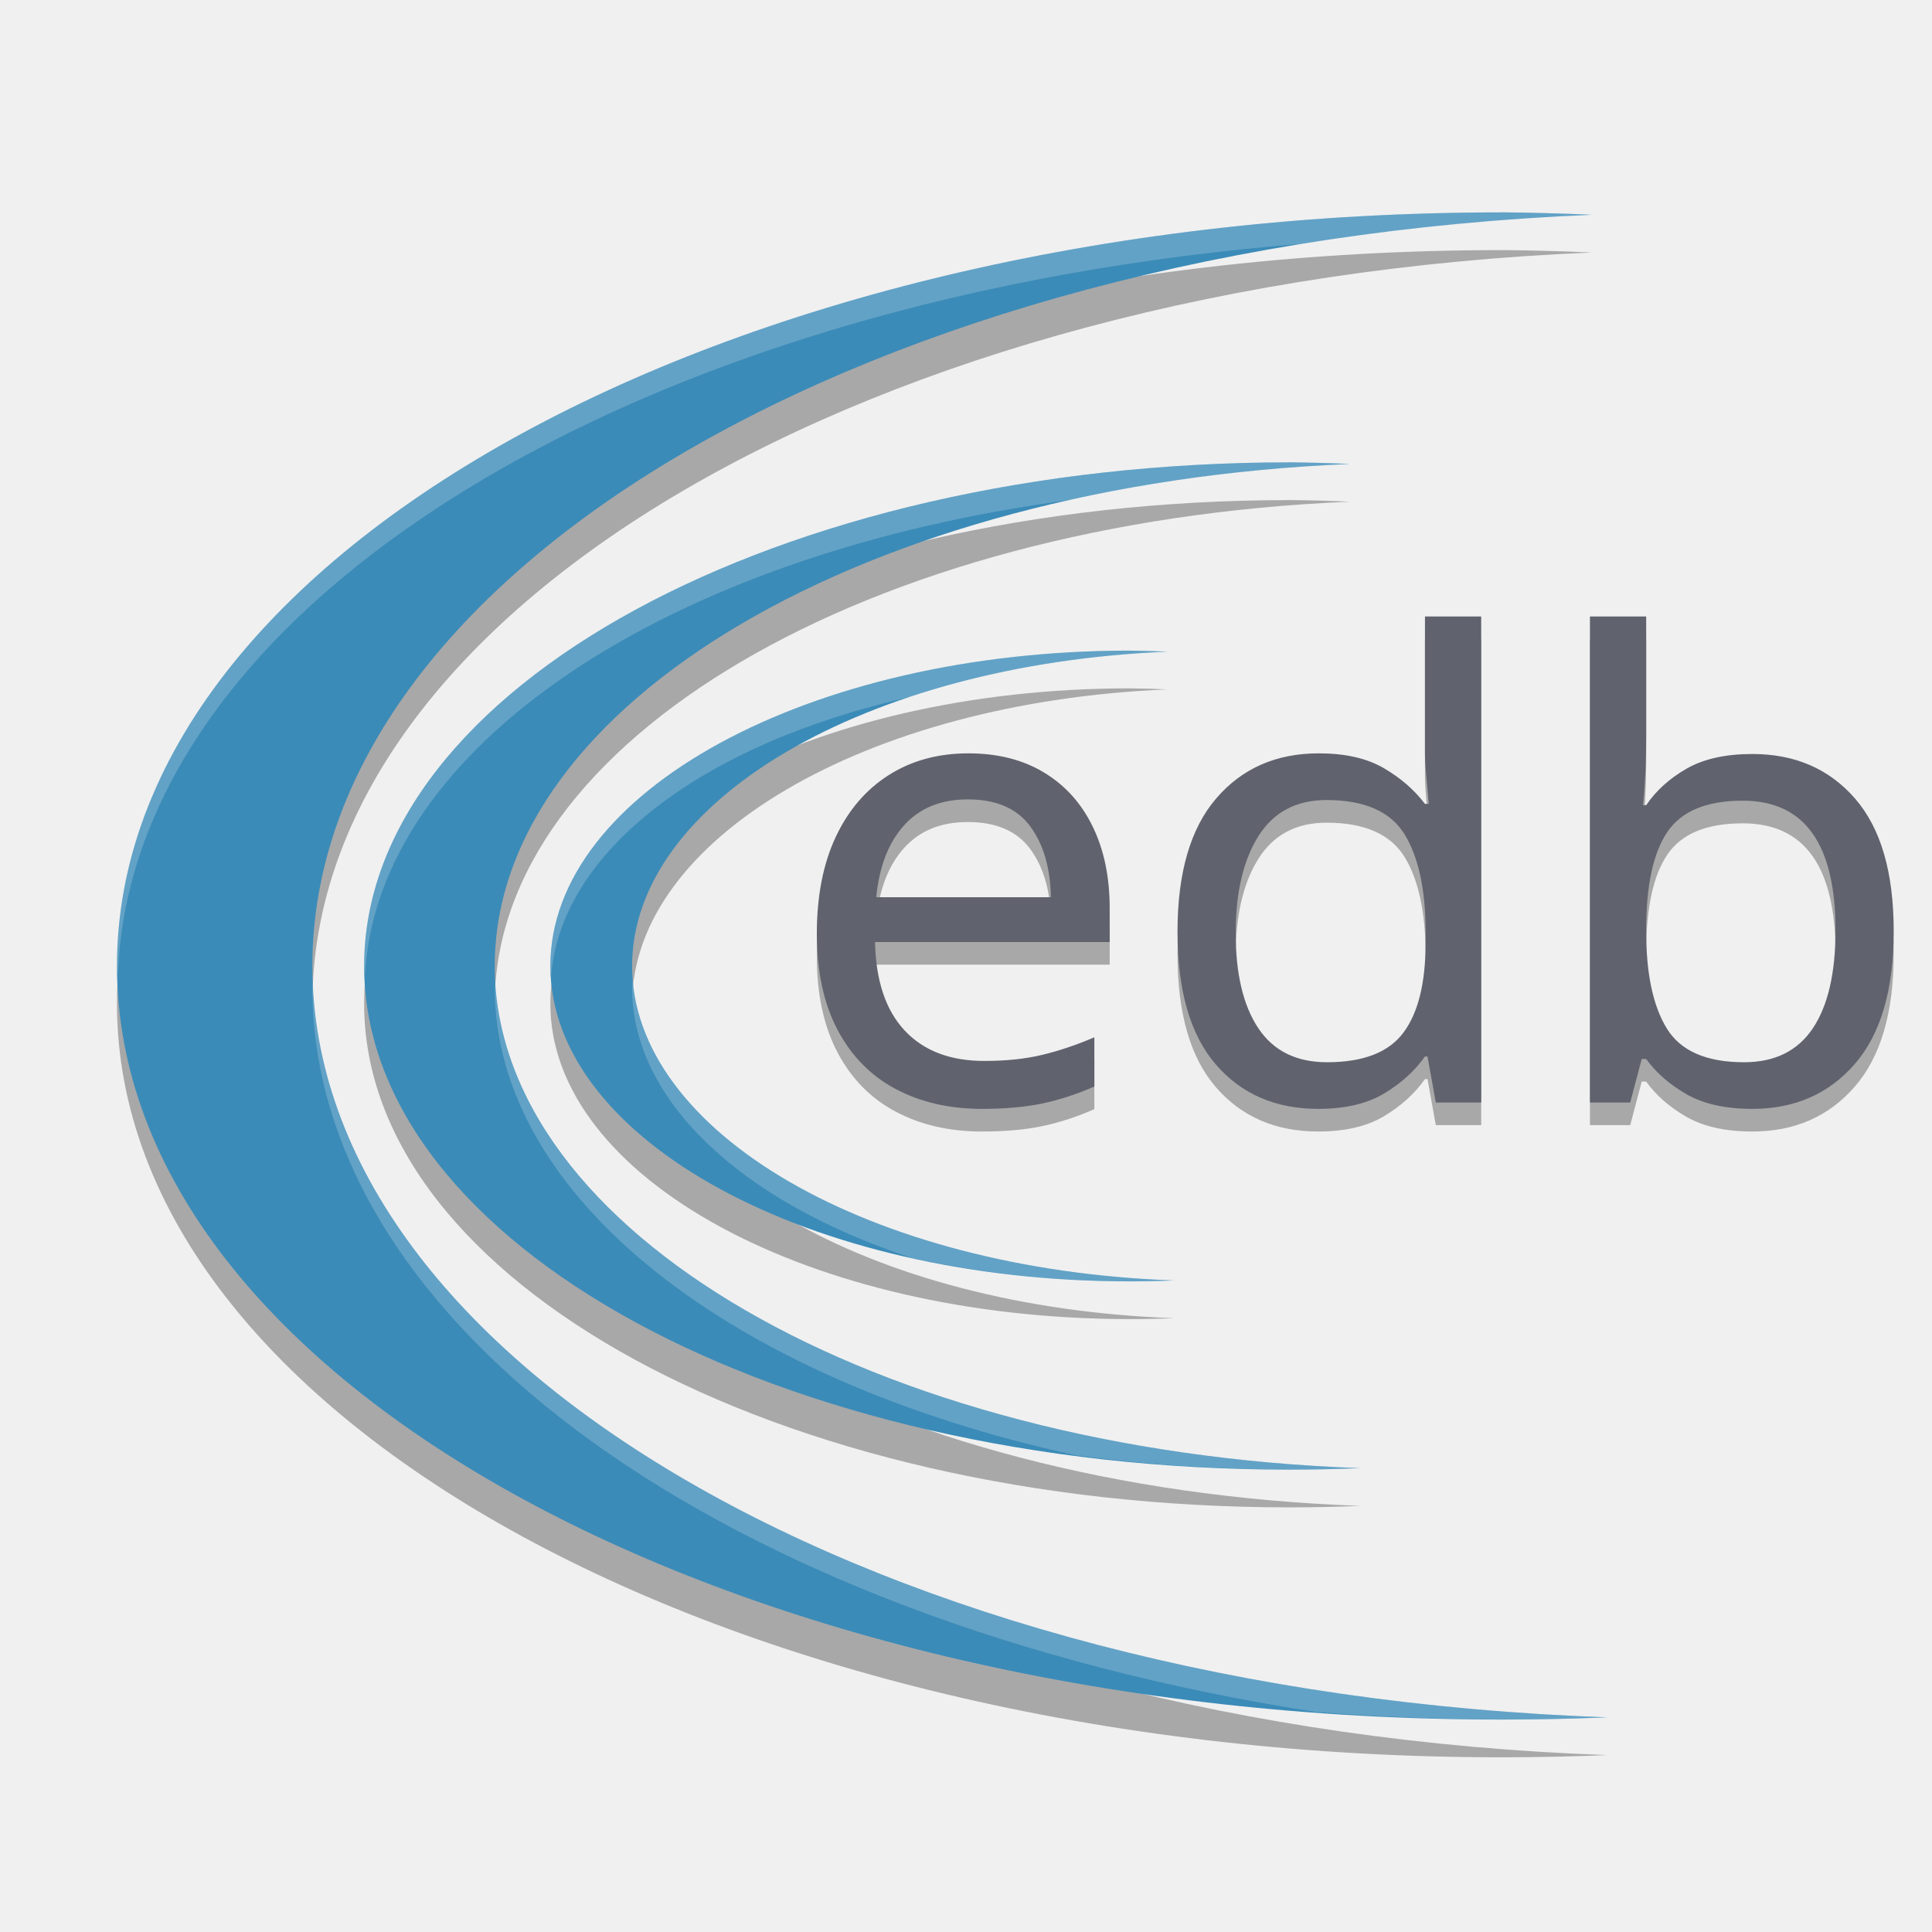
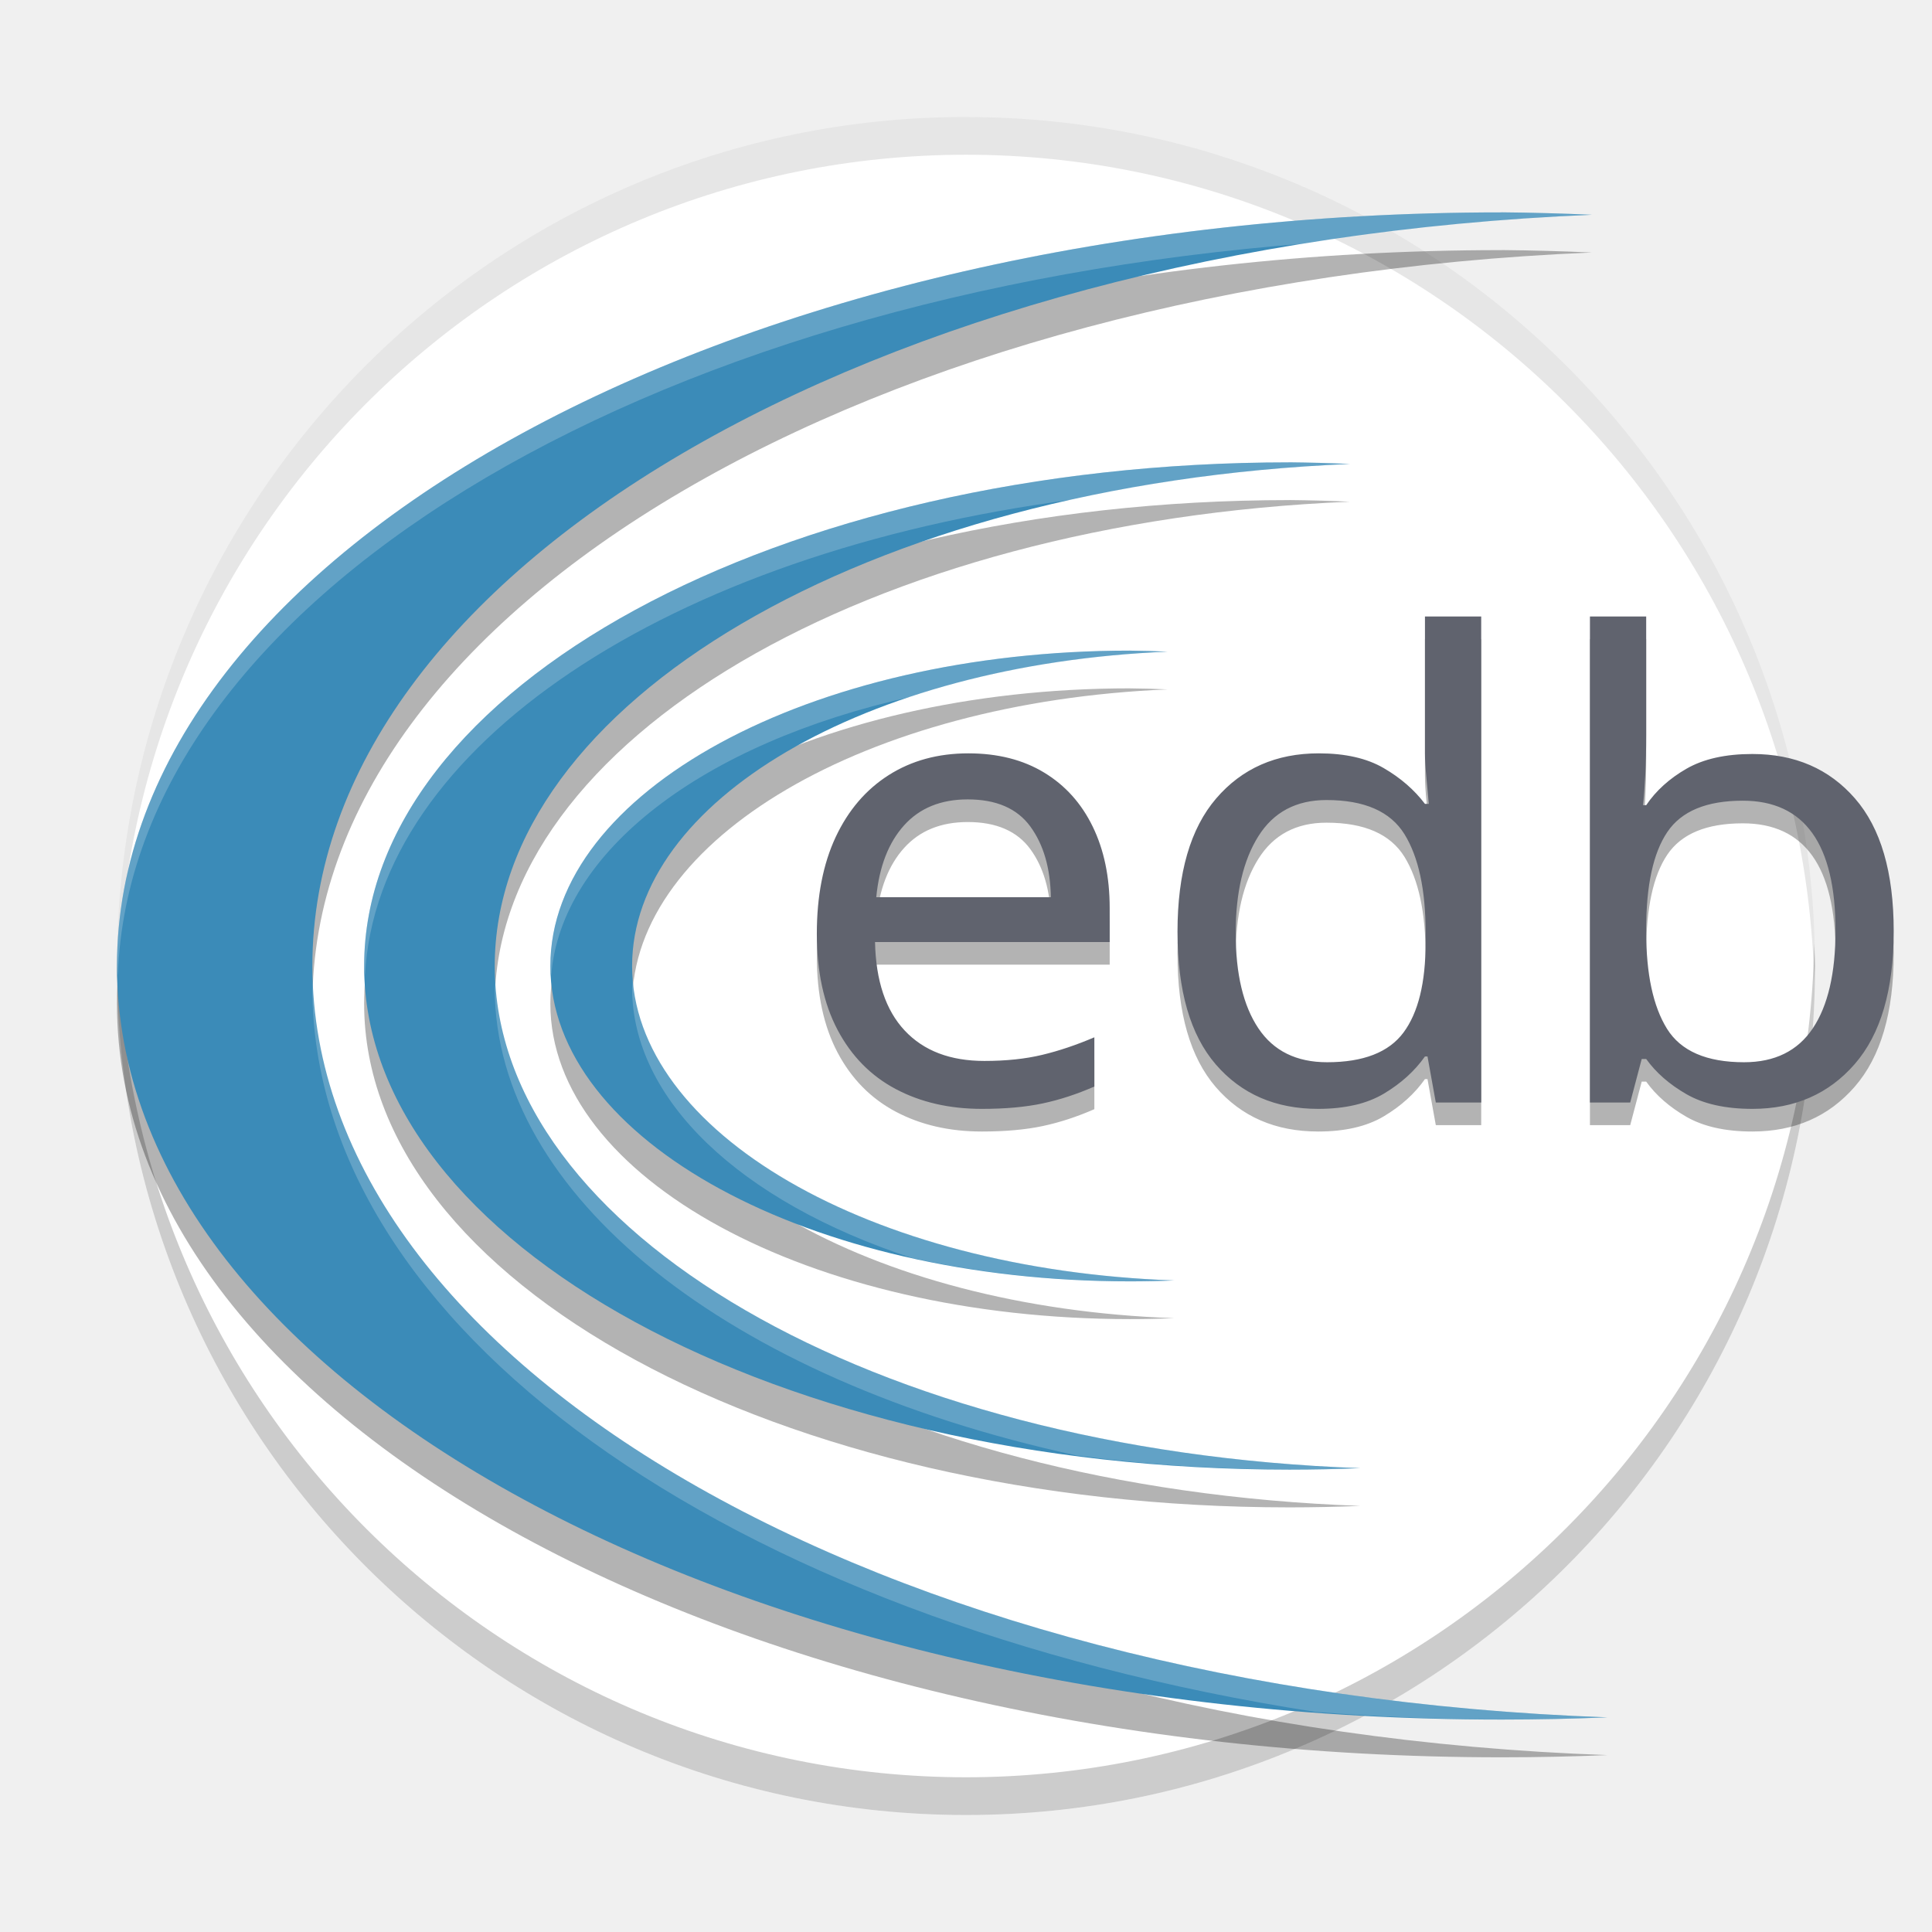
<svg xmlns="http://www.w3.org/2000/svg" version="1.1" viewBox="0 0 512 512">
-   <g>
-     <path d="m397.97 66.285a366.96 199.72 0 0 0-366.97 199.74 366.96 199.72 0 0 0 366.97 199.68 366.96 199.72 0 0 0 28.038-0.588 366.96 199.72 0 0 1-343.23-199.1 366.96 199.72 0 0 1 339.11-199.1 366.96 199.72 0 0 0-23.915-0.648z" opacity=".3" />
-     <path d="m341.76 132.53a245.25 133.48 0 0 0-245.26 133.49 245.25 133.48 0 0 0 245.26 133.45 245.25 133.48 0 0 0 18.739-0.395 245.25 133.48 0 0 1-229.39-133.06 245.25 133.48 0 0 1 226.63-133.06 245.25 133.48 0 0 0-15.983-0.434z" opacity=".3" />
-     <path d="m299.42 182.42a153.57 83.581 0 0 0-153.57 83.589 153.57 83.581 0 0 0 153.57 83.565 153.57 83.581 0 0 0 11.734-0.241 153.57 83.581 0 0 1-143.64-83.318 153.57 83.581 0 0 1 141.91-83.318 153.57 83.581 0 0 0-10.008-0.271z" opacity=".3" />
-   </g>
+   <circle cx="256" cy="256" r="225" fill="#fff" />
+   <path d="m480.79 250.15a225 225 0 0 1-224.79 220.85 225 225 0 0 1-224.79-219.15 225 225 0 0 0-0.207 4.146 225 225 0 0 0 225 225 225 225 0 0 0 225-225 225 225 0 0 0-0.207-5.854z" opacity=".2" />
+   <path d="m397.97 66.285a366.96 199.72 0 0 0-366.97 199.74 366.96 199.72 0 0 0 366.97 199.68 366.96 199.72 0 0 0 28.038-0.588 366.96 199.72 0 0 1-343.23-199.1 366.96 199.72 0 0 1 339.11-199.1 366.96 199.72 0 0 0-23.915-0.648z" opacity=".3" />
+   <path d="m341.76 132.53a245.25 133.48 0 0 0-245.26 133.49 245.25 133.48 0 0 0 245.26 133.45 245.25 133.48 0 0 0 18.739-0.395 245.25 133.48 0 0 1-229.39-133.06 245.25 133.48 0 0 1 226.63-133.06 245.25 133.48 0 0 0-15.983-0.434z" opacity=".3" />
+   <path d="m299.42 182.42a153.57 83.581 0 0 0-153.57 83.589 153.57 83.581 0 0 0 153.57 83.565 153.57 83.581 0 0 0 11.734-0.241 153.57 83.581 0 0 1-143.64-83.318 153.57 83.581 0 0 1 141.91-83.318 153.57 83.581 0 0 0-10.008-0.271z" opacity=".3" />
+   <path d="m256 31a225 225 0 0 0-225 225 225 225 0 0 0 0.207 5.854 225 225 0 0 1 224.79-220.85 225 225 0 0 1 224.79 219.15 225 225 0 0 0 0.207-4.146 225 225 0 0 0-225-225z" opacity=".1" />
  <text x="207.14" y="298.176" fill="#000000" font-family="Cantarell" font-size="169.47px" letter-spacing="0px" opacity=".3" stroke-width="6.355" word-spacing="0px" style="line-height:1.25" xml:space="preserve">
    <tspan x="207.14" y="298.176" fill="#000000" stroke-width="6.355">edb</tspan>
  </text>
  <text x="207.14" y="292.176" fill="#60636e" font-family="Cantarell" font-size="169.47px" letter-spacing="0px" stroke-width="6.355" word-spacing="0px" style="line-height:1.25" xml:space="preserve">
    <tspan x="207.14" y="292.176" fill="#60636e" stroke-width="6.355">edb</tspan>
  </text>
  <g fill="#3b8bb8">
    <path d="m397.97 56.285a366.96 199.72 0 0 0-366.97 199.74 366.96 199.72 0 0 0 366.97 199.68 366.96 199.72 0 0 0 28.038-0.588 366.96 199.72 0 0 1-343.23-199.1 366.96 199.72 0 0 1 339.11-199.1 366.96 199.72 0 0 0-23.915-0.648z" />
    <path d="m341.76 122.53a245.25 133.48 0 0 0-245.26 133.49 245.25 133.48 0 0 0 245.26 133.45 245.25 133.48 0 0 0 18.739-0.395 245.25 133.48 0 0 1-229.39-133.06 245.25 133.48 0 0 1 226.63-133.06 245.25 133.48 0 0 0-15.983-0.434z" />
    <path d="m299.42 172.42a153.57 83.581 0 0 0-153.57 83.589 153.57 83.581 0 0 0 153.57 83.565 153.57 83.581 0 0 0 11.734-0.241 153.57 83.581 0 0 1-143.64-83.318 153.57 83.581 0 0 1 141.91-83.318 153.57 83.581 0 0 0-10.008-0.271z" />
  </g>
  <path d="m397.97 56.285a366.96 199.72 0 0 0-366.97 199.74 366.96 199.72 0 0 0 0.229 2.481 366.96 199.72 0 0 1 315.81-194.05 366.96 199.72 0 0 1 74.846-7.525 366.96 199.72 0 0 0-23.916-0.648zm-56.209 66.238v0.004a245.25 133.48 0 0 0-245.26 133.49 245.25 133.48 0 0 0 0.229 2.481 245.25 133.48 0 0 1 187.78-126.13 245.25 133.48 0 0 1 73.227-9.412 245.25 133.48 0 0 0-15.982-0.436zm-42.34 49.9a153.57 83.581 0 0 0-153.57 83.588 153.57 83.581 0 0 0 0.229 2.481 153.57 83.581 0 0 1 95.445-73.85 153.57 83.581 0 0 1 67.906-11.943 153.57 83.581 0 0 0-10.01-0.271v-0.004zm-131.63 86.641a153.57 83.581 0 0 0-0.273 2.953 153.57 83.581 0 0 0 74.094 71.352 153.57 83.581 0 0 0 57.811 6.207 153.57 83.581 0 0 0 11.734-0.24 153.57 83.581 0 0 1-143.37-80.271zm-36.42 0.123a245.25 133.48 0 0 0-0.262 2.83 245.25 133.48 0 0 0 154.25 123.71 245.25 133.48 0 0 0 56.404 3.74 245.25 133.48 0 0 0 18.738-0.395 245.25 133.48 0 0 1-229.13-129.89zm-48.35 0.178a366.96 199.72 0 0 0-0.246 2.666 366.96 199.72 0 0 0 265.73 191.63 366.96 199.72 0 0 0 49.467 2.053 366.96 199.72 0 0 0 28.039-0.588 366.96 199.72 0 0 1-342.99-195.76z" fill="#fff" opacity=".2" />
</svg>
